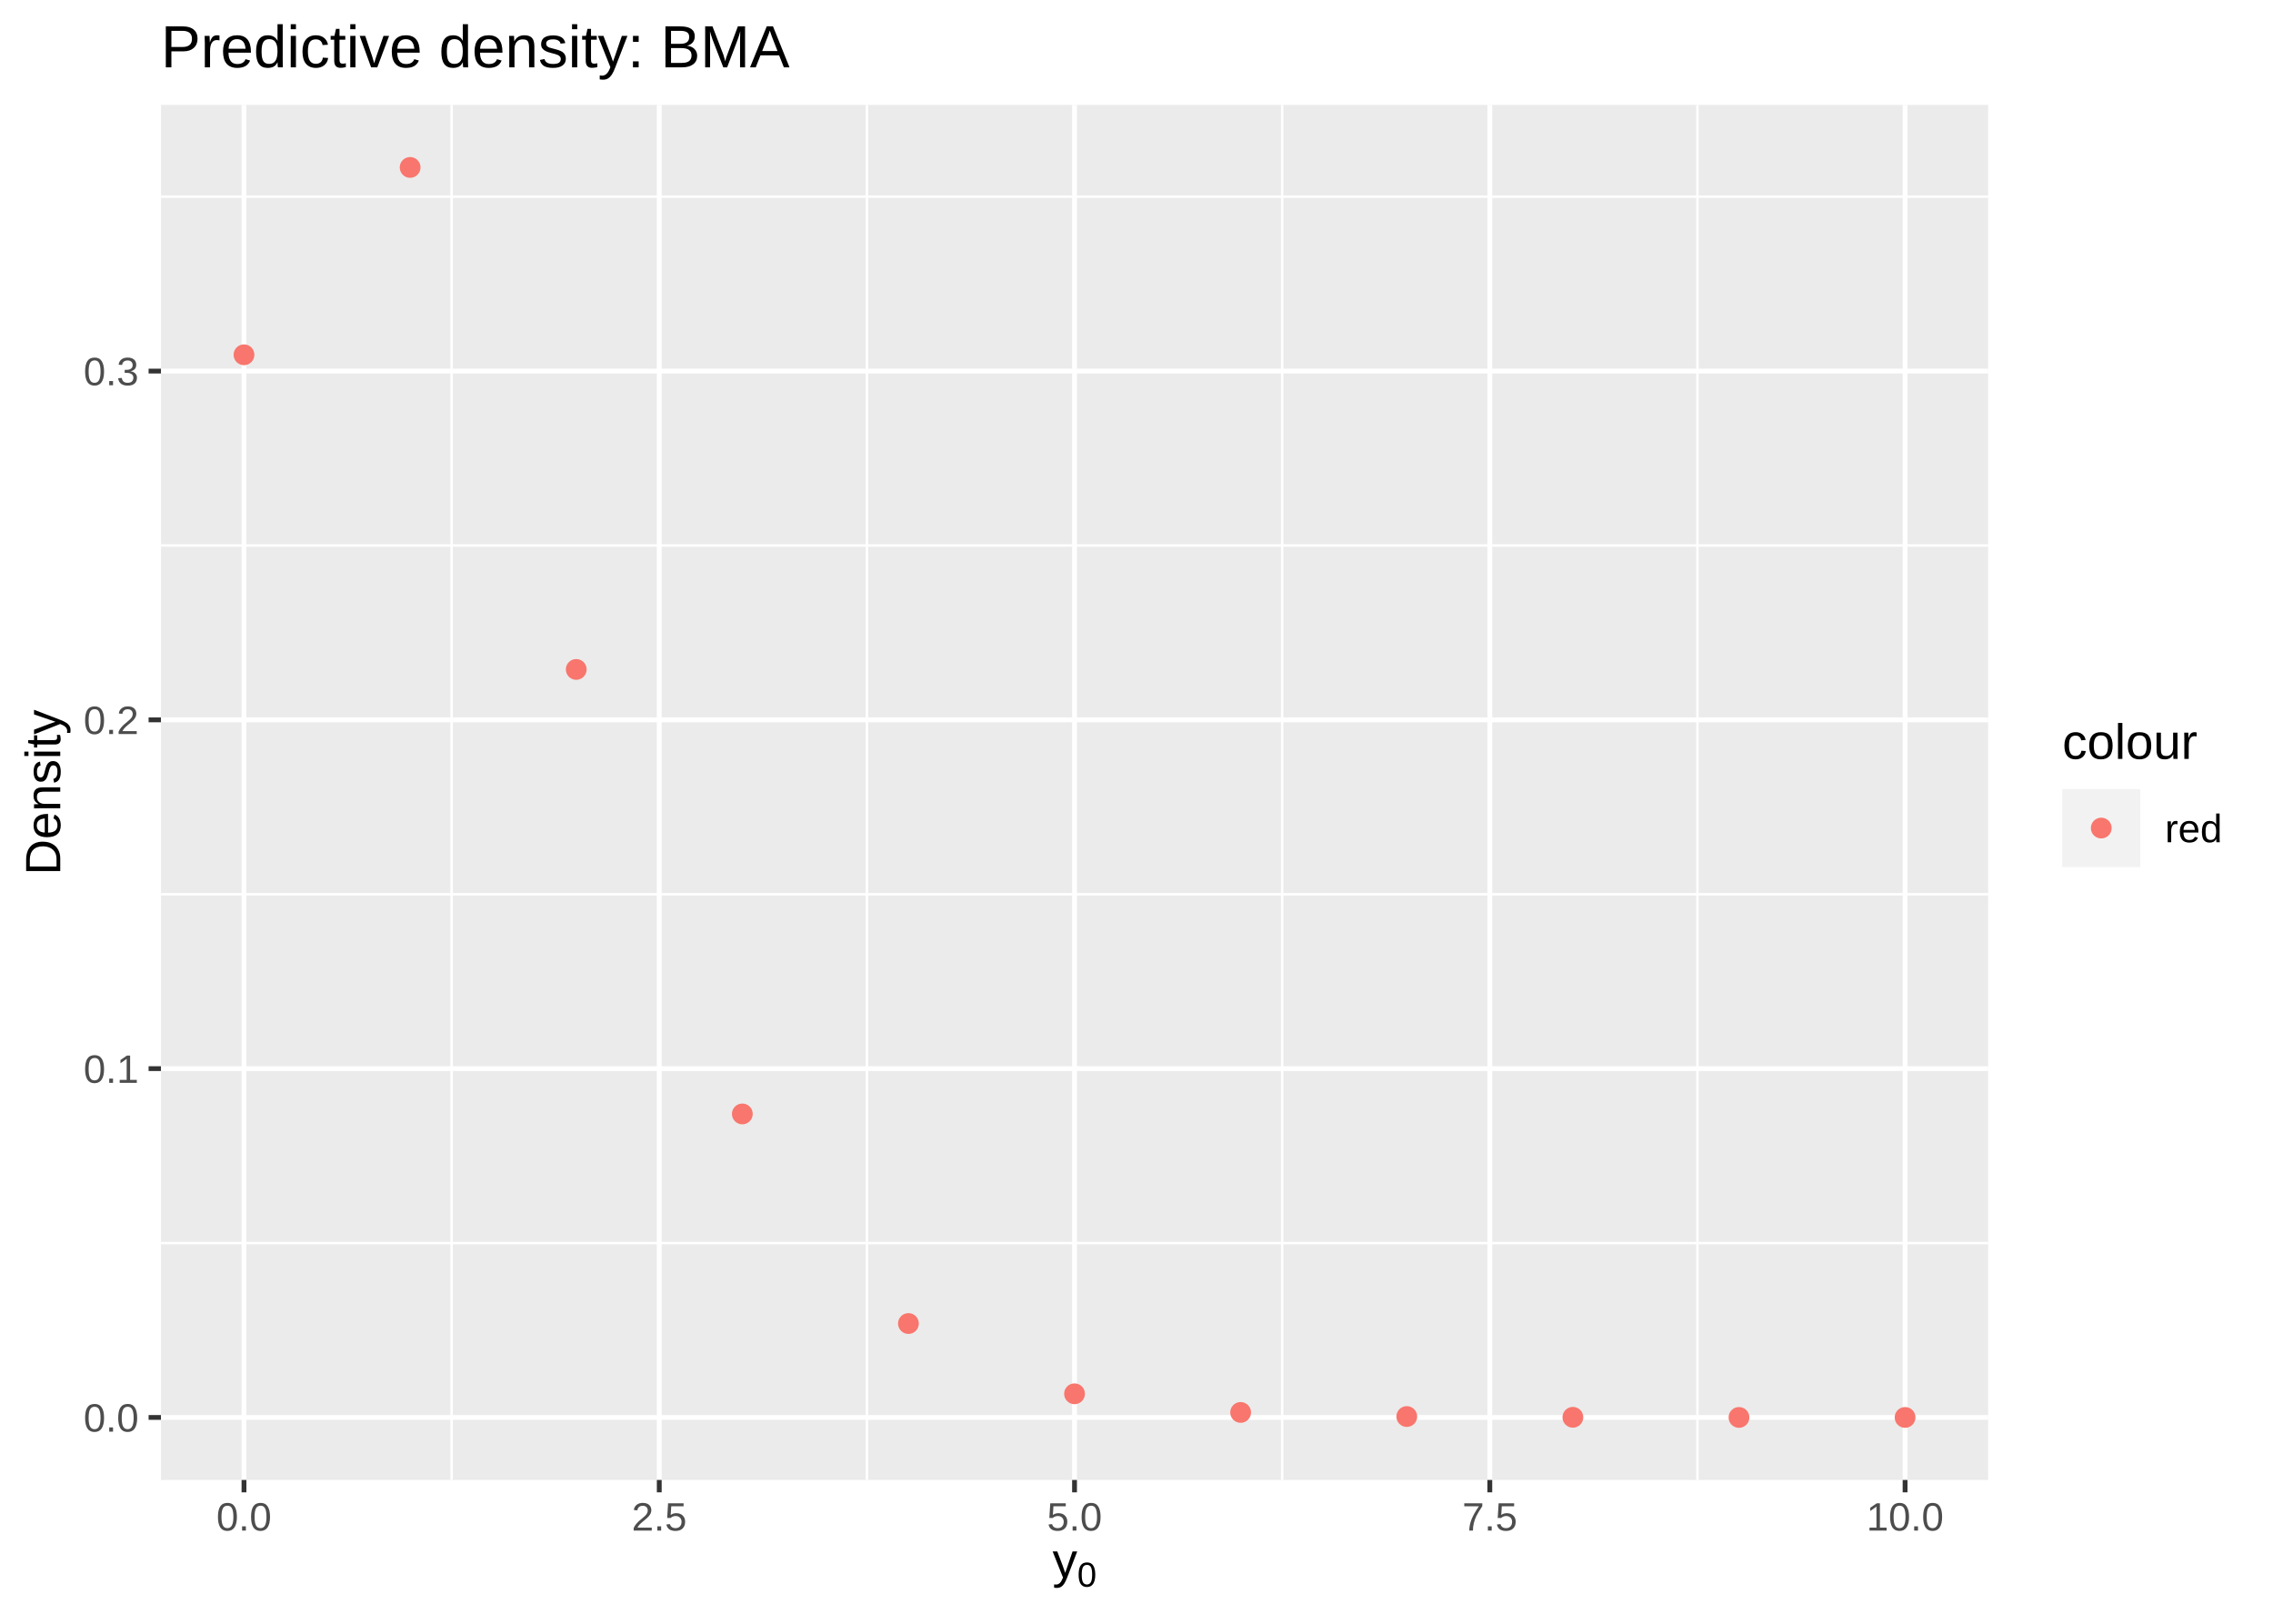
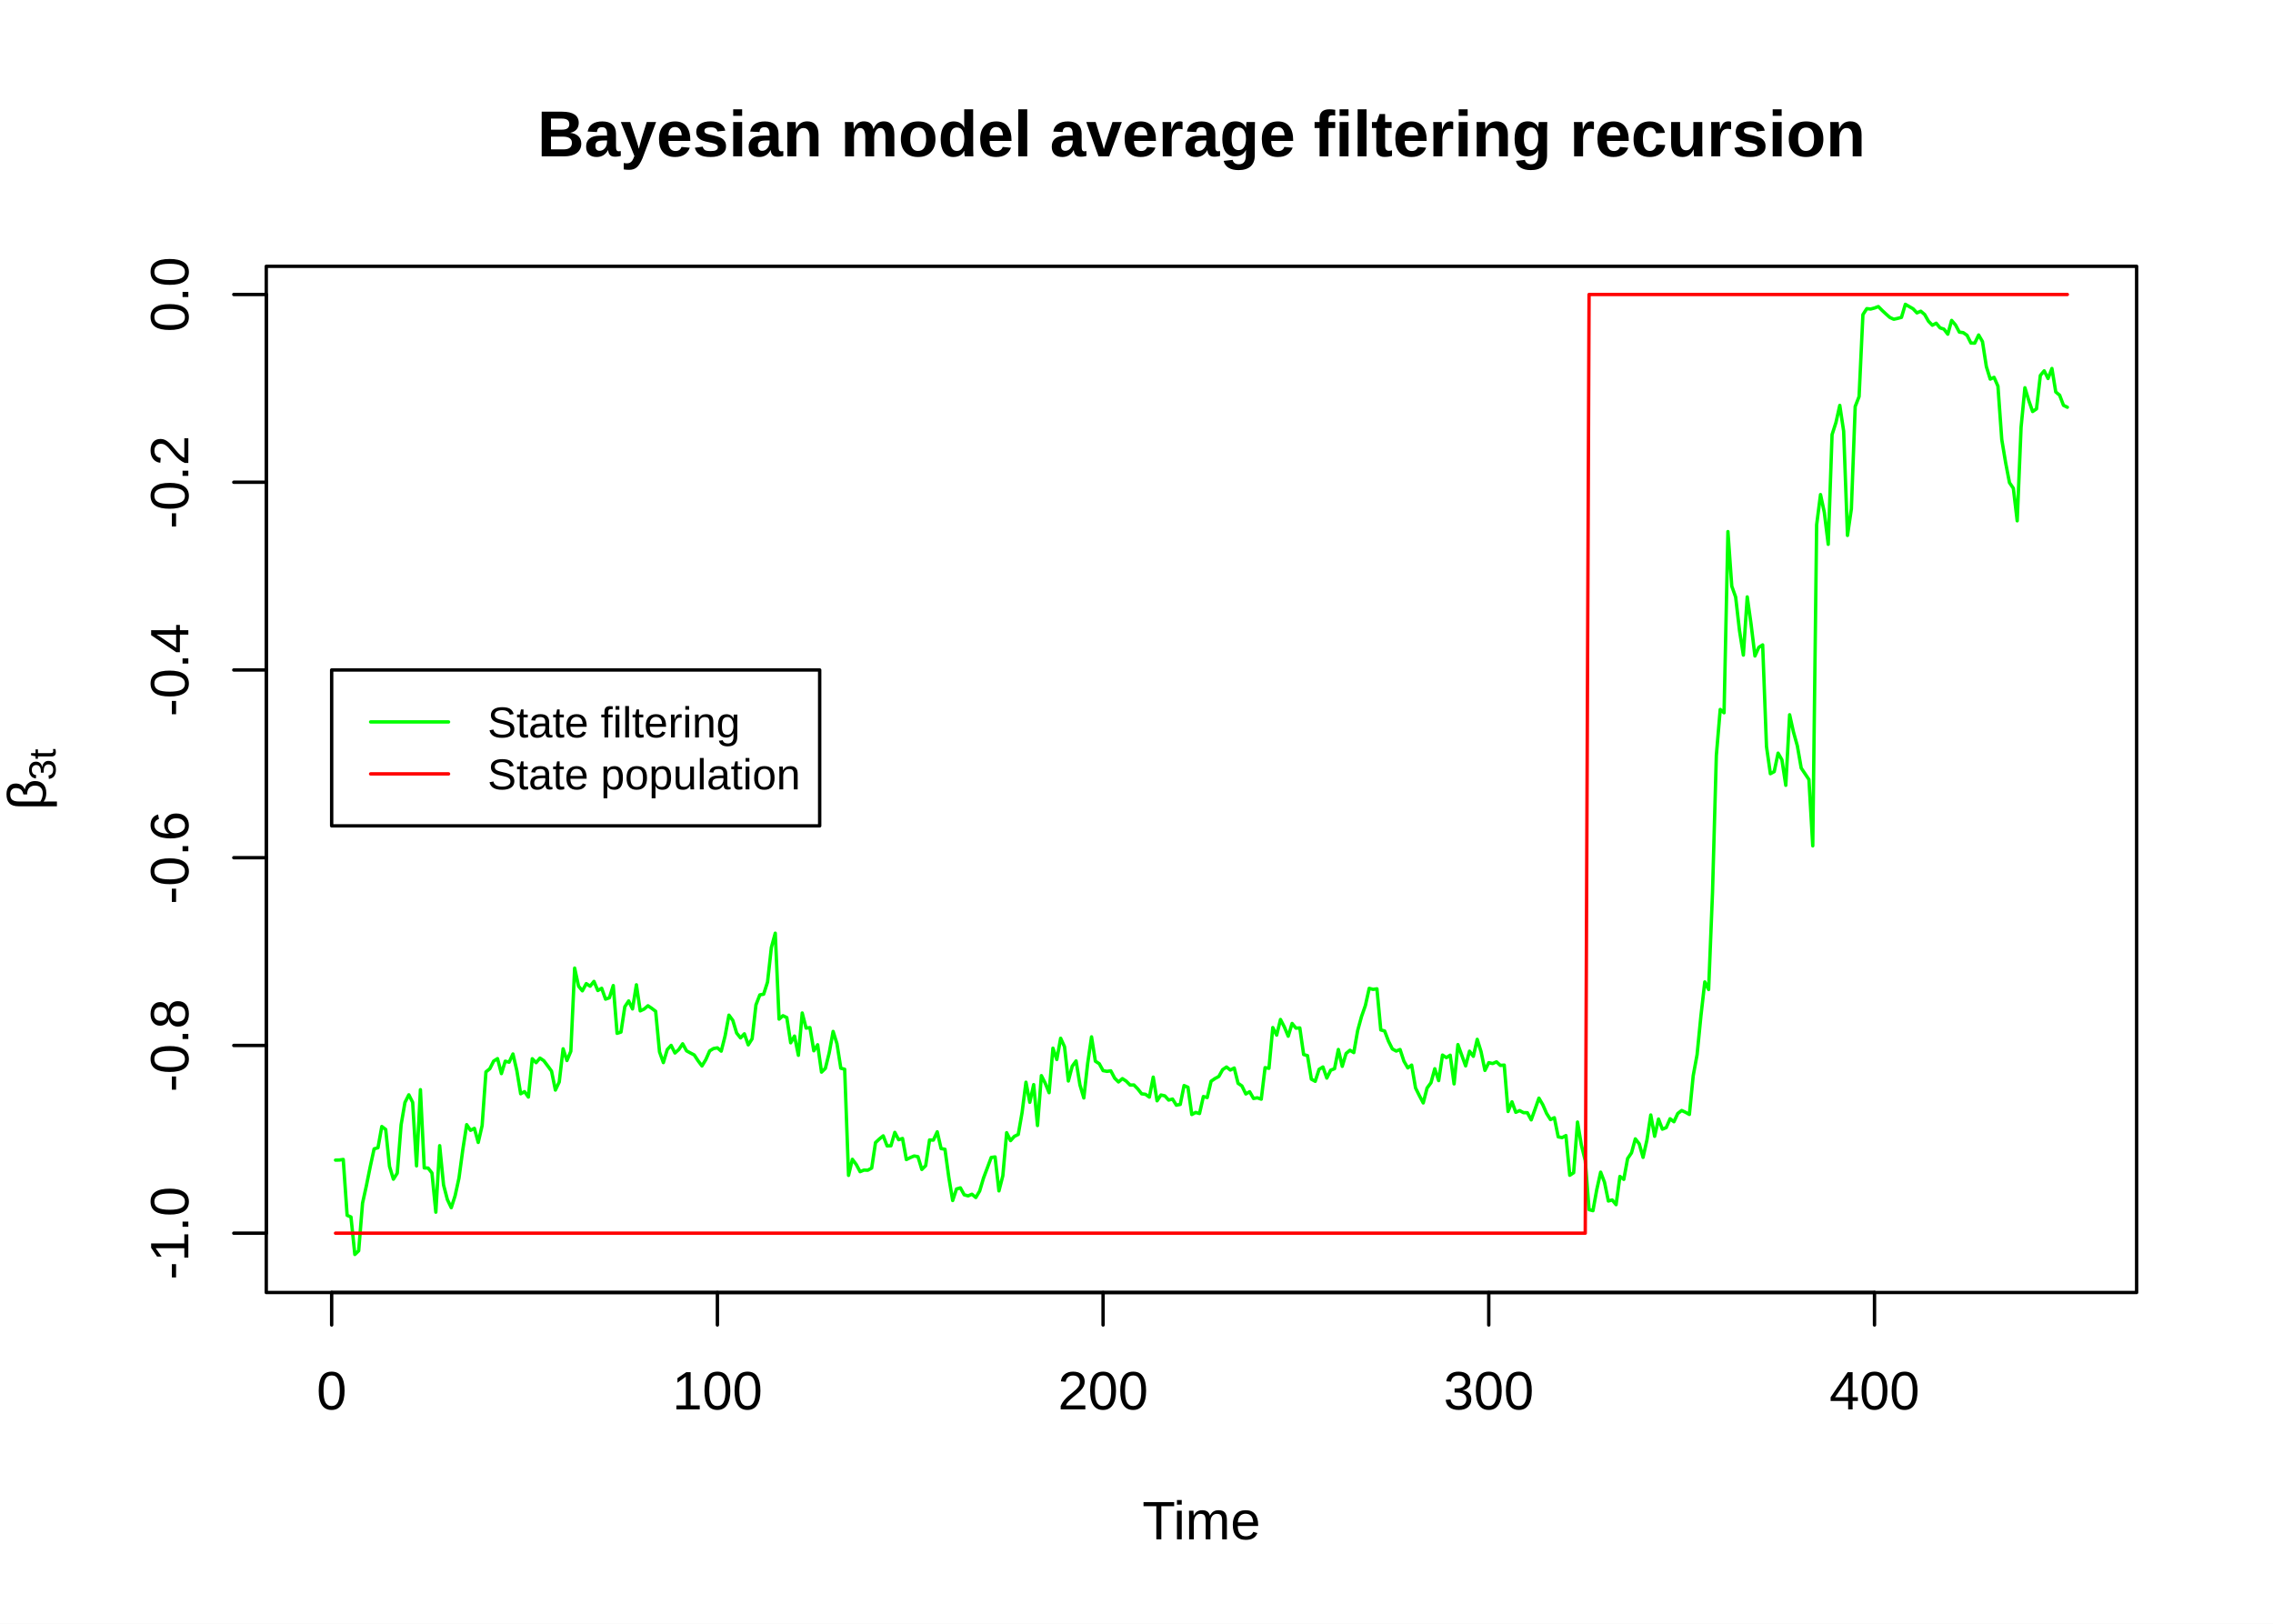
<svg xmlns="http://www.w3.org/2000/svg" class="svglite" width="504.00pt" height="360.00pt" viewBox="0 0 504.00 360.00">
  <defs>
    <style type="text/css">
    .svglite line, .svglite polyline, .svglite polygon, .svglite path, .svglite rect, .svglite circle {
      fill: none;
      stroke: #000000;
      stroke-linecap: round;
      stroke-linejoin: round;
      stroke-miterlimit: 10.00;
    }
+     .svglite text {
+       white-space: pre;
+     }
  </style>
  </defs>
  <rect width="100%" height="100%" style="stroke: none; fill: #FFFFFF;" />
  <defs>
    <clipPath id="cpMC4wMHw1MDQuMDB8MC4wMHwzNjAuMDA=">
      <rect x="0.00" y="0.00" width="504.00" height="360.00" />
    </clipPath>
  </defs>
  <g clip-path="url(#cpMC4wMHw1MDQuMDB8MC4wMHwzNjAuMDA=)">
-     <rect x="0" y="0.00" width="504.00" height="360.00" style="stroke-width: 1.07; stroke: #FFFFFF; fill: #FFFFFF;" />
-   </g>
+ </g>
  <defs>
-     <clipPath id="cpMzUuNjl8NDQwLjg0fDIzLjI3fDMyOC4xMg==">
-       <rect x="35.69" y="23.27" width="405.15" height="304.86" />
+     <clipPath id="cpNTkuMDR8NDczLjc2fDU5LjA0fDI4Ni41Ng==">
+       <rect x="59.04" y="59.04" width="414.72" height="227.52" />
    </clipPath>
  </defs>
-   <g clip-path="url(#cpMzUuNjl8NDQwLjg0fDIzLjI3fDMyOC4xMg==)">
-     <rect x="35.69" y="23.27" width="405.15" height="304.86" style="stroke-width: 1.07; stroke: none; fill: #EBEBEB;" />
-     <polyline points="35.69,275.60 440.84,275.60 " style="stroke-width: 0.53; stroke: #FFFFFF; stroke-linecap: butt;" />
-     <polyline points="35.69,198.27 440.84,198.27 " style="stroke-width: 0.53; stroke: #FFFFFF; stroke-linecap: butt;" />
-     <polyline points="35.69,120.93 440.84,120.93 " style="stroke-width: 0.53; stroke: #FFFFFF; stroke-linecap: butt;" />
-     <polyline points="35.69,43.60 440.84,43.60 " style="stroke-width: 0.53; stroke: #FFFFFF; stroke-linecap: butt;" />
-     <polyline points="100.14,328.12 100.14,23.27 " style="stroke-width: 0.53; stroke: #FFFFFF; stroke-linecap: butt;" />
-     <polyline points="192.22,328.12 192.22,23.27 " style="stroke-width: 0.53; stroke: #FFFFFF; stroke-linecap: butt;" />
-     <polyline points="284.30,328.12 284.30,23.27 " style="stroke-width: 0.53; stroke: #FFFFFF; stroke-linecap: butt;" />
-     <polyline points="376.38,328.12 376.38,23.27 " style="stroke-width: 0.53; stroke: #FFFFFF; stroke-linecap: butt;" />
-     <polyline points="35.69,314.26 440.84,314.26 " style="stroke-width: 1.07; stroke: #FFFFFF; stroke-linecap: butt;" />
-     <polyline points="35.69,236.93 440.84,236.93 " style="stroke-width: 1.07; stroke: #FFFFFF; stroke-linecap: butt;" />
-     <polyline points="35.69,159.60 440.84,159.60 " style="stroke-width: 1.07; stroke: #FFFFFF; stroke-linecap: butt;" />
-     <polyline points="35.69,82.27 440.84,82.27 " style="stroke-width: 1.07; stroke: #FFFFFF; stroke-linecap: butt;" />
-     <polyline points="54.10,328.12 54.10,23.27 " style="stroke-width: 1.07; stroke: #FFFFFF; stroke-linecap: butt;" />
-     <polyline points="146.18,328.12 146.18,23.27 " style="stroke-width: 1.07; stroke: #FFFFFF; stroke-linecap: butt;" />
-     <polyline points="238.26,328.12 238.26,23.27 " style="stroke-width: 1.07; stroke: #FFFFFF; stroke-linecap: butt;" />
-     <polyline points="330.34,328.12 330.34,23.27 " style="stroke-width: 1.07; stroke: #FFFFFF; stroke-linecap: butt;" />
-     <polyline points="422.42,328.12 422.42,23.27 " style="stroke-width: 1.07; stroke: #FFFFFF; stroke-linecap: butt;" />
-     <circle cx="54.10" cy="78.66" r="1.95" style="stroke-width: 0.71; stroke: #F8766D; fill: #F8766D;" />
-     <circle cx="90.94" cy="37.12" r="1.95" style="stroke-width: 0.71; stroke: #F8766D; fill: #F8766D;" />
-     <circle cx="127.77" cy="148.42" r="1.95" style="stroke-width: 0.71; stroke: #F8766D; fill: #F8766D;" />
-     <circle cx="164.60" cy="246.97" r="1.95" style="stroke-width: 0.71; stroke: #F8766D; fill: #F8766D;" />
-     <circle cx="201.43" cy="293.44" r="1.95" style="stroke-width: 0.71; stroke: #F8766D; fill: #F8766D;" />
-     <circle cx="238.26" cy="309.02" r="1.95" style="stroke-width: 0.71; stroke: #F8766D; fill: #F8766D;" />
-     <circle cx="275.09" cy="313.15" r="1.95" style="stroke-width: 0.71; stroke: #F8766D; fill: #F8766D;" />
-     <circle cx="311.93" cy="314.06" r="1.95" style="stroke-width: 0.71; stroke: #F8766D; fill: #F8766D;" />
-     <circle cx="348.76" cy="314.23" r="1.95" style="stroke-width: 0.71; stroke: #F8766D; fill: #F8766D;" />
-     <circle cx="385.59" cy="314.26" r="1.95" style="stroke-width: 0.71; stroke: #F8766D; fill: #F8766D;" />
-     <circle cx="422.42" cy="314.26" r="1.95" style="stroke-width: 0.71; stroke: #F8766D; fill: #F8766D;" />
+   <g clip-path="url(#cpNTkuMDR8NDczLjc2fDU5LjA0fDI4Ni41Ng==)">
+     <polyline points="74.40,257.21 75.26,257.19 76.11,257.06 76.97,269.45 77.82,269.82 78.68,278.13 79.53,277.31 80.39,266.74 81.24,262.88 82.10,258.63 82.95,254.72 83.81,254.46 84.66,249.76 85.52,250.41 86.37,258.61 87.23,261.44 88.08,260.11 88.94,249.38 89.79,244.43 90.65,242.73 91.50,244.40 92.36,258.49 93.22,241.59 94.07,258.94 94.93,258.97 95.78,260.07 96.64,268.75 97.49,254.01 98.35,262.72 99.20,265.96 100.06,267.76 100.91,265.12 101.77,261.19 102.62,254.87 103.48,249.35 104.33,250.61 105.19,250.17 106.04,253.29 106.90,249.56 107.75,237.65 108.61,236.95 109.46,235.25 110.32,234.71 111.18,238.03 112.03,235.28 112.89,235.50 113.74,233.68 114.60,237.36 115.45,242.50 116.31,242.03 117.16,243.23 118.02,234.73 118.87,235.61 119.73,234.59 120.58,235.17 121.44,236.31 122.29,237.47 123.15,241.68 124.00,239.89 124.86,232.53 125.71,235.13 126.57,233.08 127.42,214.64 128.28,218.63 129.13,219.68 129.99,218.08 130.85,218.65 131.70,217.59 132.56,219.61 133.41,219.11 134.27,221.52 135.12,221.22 135.98,218.51 136.83,229.10 137.69,228.82 138.54,223.21 139.40,221.92 140.25,223.69 141.11,218.34 141.96,224.12 142.82,223.72 143.67,222.99 144.53,223.57 145.38,224.22 146.24,233.22 147.09,235.59 147.95,232.71 148.81,231.77 149.66,233.46 150.52,232.69 151.37,231.42 152.23,232.98 153.08,233.45 153.94,233.90 154.79,235.19 155.65,236.33 156.50,234.94 157.36,232.99 158.21,232.47 159.07,232.32 159.92,233.05 160.78,229.67 161.63,225.07 162.49,226.23 163.34,229.04 164.20,230.11 165.05,229.21 165.91,231.66 166.77,230.31 167.62,222.79 168.48,220.58 169.33,220.42 170.19,217.73 171.04,210.05 171.90,206.90 172.75,225.95 173.61,225.19 174.46,225.61 175.32,231.20 176.17,229.71 177.03,233.97 177.88,224.59 178.74,227.94 179.59,227.83 180.45,232.97 181.30,231.63 182.16,237.70 183.01,236.87 183.87,233.40 184.73,228.68 185.58,231.38 186.44,236.84 187.29,237.06 188.15,260.59 189.00,257.03 189.86,258.18 190.71,259.77 191.57,259.42 192.42,259.45 193.28,258.97 194.13,253.33 194.99,252.52 195.84,251.83 196.70,254.06 197.55,254.03 198.41,251.06 199.26,252.69 200.12,252.41 200.97,257.09 201.83,256.66 202.69,256.29 203.54,256.45 204.40,259.28 205.25,258.44 206.11,252.74 206.96,252.77 207.82,250.93 208.67,254.65 209.53,254.80 210.38,260.99 211.24,266.17 212.09,263.61 212.95,263.36 213.80,264.90 214.66,265.14 215.51,264.77 216.37,265.50 217.22,264.07 218.08,261.18 218.93,258.92 219.79,256.62 220.64,256.50 221.50,264.03 222.36,260.69 223.21,251.13 224.07,252.89 224.92,251.94 225.78,251.52 226.63,246.65 227.49,239.94 228.34,244.39 229.20,240.47 230.05,249.54 230.91,238.48 231.76,240.16 232.62,242.26 233.47,232.39 234.33,234.91 235.18,230.19 236.04,232.07 236.89,239.67 237.75,236.39 238.60,235.22 239.46,240.55 240.32,243.43 241.17,235.78 242.03,229.88 242.88,235.28 243.74,235.83 244.59,237.37 245.45,237.53 246.30,237.41 247.16,239.04 248.01,239.88 248.87,239.14 249.72,239.70 250.58,240.57 251.43,240.55 252.29,241.43 253.14,242.51 254.00,242.62 254.85,243.24 255.71,238.81 256.56,244.06 257.42,242.77 258.28,242.96 259.13,243.90 259.99,243.67 260.84,245.03 261.70,244.86 262.55,240.68 263.41,241.06 264.26,247.10 265.12,246.64 265.97,246.88 266.83,243.11 267.68,243.34 268.54,239.72 269.39,239.13 270.25,238.67 271.10,237.15 271.96,236.57 272.81,237.24 273.67,236.79 274.52,240.18 275.38,240.77 276.24,242.54 277.09,242.05 277.95,243.54 278.80,243.39 279.66,243.70 280.51,236.71 281.37,236.86 282.22,227.82 283.08,229.50 283.93,226.03 284.79,227.70 285.64,229.74 286.50,226.91 287.35,227.95 288.21,227.90 289.06,233.80 289.92,234.05 290.77,239.26 291.63,239.74 292.48,237.09 293.34,236.56 294.20,239.02 295.05,237.28 295.91,236.94 296.76,232.68 297.62,236.42 298.47,233.57 299.33,232.85 300.18,233.37 301.04,228.49 301.89,225.39 302.75,222.94 303.60,219.13 304.46,219.36 305.31,219.23 306.17,228.35 307.02,228.58 307.88,230.86 308.73,232.56 309.59,233.03 310.44,232.69 311.30,235.28 312.16,236.76 313.01,236.14 313.87,241.20 314.72,242.91 315.58,244.53 316.43,241.23 317.29,240.06 318.14,236.95 319.00,239.58 319.85,233.92 320.71,234.49 321.56,233.95 322.42,240.31 323.27,231.60 324.13,233.98 324.98,236.32 325.84,233.06 326.69,234.20 327.55,230.43 328.40,233.16 329.26,237.32 330.11,235.61 330.97,235.80 331.83,235.42 332.68,236.21 333.54,236.14 334.39,246.43 335.25,244.28 336.10,246.61 336.96,246.23 337.81,246.69 338.67,246.70 339.52,248.29 340.38,245.90 341.23,243.47 342.09,244.93 342.94,246.87 343.80,248.22 344.65,247.81 345.51,252.05 346.36,252.22 347.22,251.77 348.07,260.57 348.93,260.00 349.79,248.77 350.64,253.87 351.50,257.30 352.35,268.19 353.21,268.42 354.06,263.73 354.92,259.88 355.77,262.11 356.63,266.28 357.48,266.04 358.34,267.09 359.19,260.83 360.05,261.48 360.90,256.86 361.76,255.60 362.61,252.50 363.47,253.60 364.32,256.60 365.18,252.76 366.03,247.20 366.89,251.93 367.75,248.10 368.60,250.35 369.46,250.00 370.31,248.04 371.17,248.70 372.02,246.87 372.88,246.21 373.73,246.60 374.59,247.08 375.44,238.50 376.30,233.84 377.15,225.25 378.01,217.70 378.86,219.39 379.72,197.92 380.57,167.49 381.43,157.30 382.28,158.03 383.14,117.86 383.99,129.95 384.85,132.37 385.71,139.84 386.56,145.24 387.42,132.34 388.27,138.36 389.13,145.44 389.98,143.53 390.84,142.98 391.69,165.50 392.55,171.54 393.40,171.08 394.26,166.98 395.11,168.46 395.97,174.11 396.82,158.47 397.68,162.32 398.53,165.36 399.39,170.29 400.24,171.55 401.10,172.83 401.95,187.53 402.81,116.36 403.67,109.65 404.52,113.63 405.38,120.68 406.23,96.36 407.09,93.69 407.94,89.88 408.80,95.60 409.65,118.71 410.51,112.81 411.36,90.13 412.22,87.92 413.07,69.76 413.93,68.43 414.78,68.52 415.64,68.29 416.49,67.97 417.35,68.84 418.20,69.63 419.06,70.39 419.91,70.78 420.77,70.59 421.62,70.36 422.48,67.47 423.34,67.97 424.19,68.46 425.05,69.37 425.90,69.00 426.76,69.73 427.61,71.22 428.47,72.11 429.32,71.66 430.18,72.69 431.03,72.97 431.89,74.09 432.74,71.04 433.60,72.04 434.45,73.63 435.31,73.75 436.16,74.34 437.02,76.06 437.87,76.07 438.73,74.27 439.58,75.73 440.44,81.27 441.30,84.05 442.15,83.66 443.01,85.61 443.86,97.46 444.72,102.61 445.57,107.02 446.43,108.26 447.28,115.47 448.14,94.74 448.99,85.97 449.85,88.81 450.70,91.24 451.56,90.65 452.41,83.24 453.27,82.22 454.12,83.92 454.98,81.70 455.83,86.90 456.69,87.62 457.54,89.86 458.40,90.29 " style="stroke-width: 0.75; stroke: #00FF00;" />
  </g>
  <g clip-path="url(#cpMC4wMHw1MDQuMDB8MC4wMHwzNjAuMDA=)">
-     <text x="30.76" y="317.41" text-anchor="end" style="font-size: 8.80px; fill: #4D4D4D; font-family: Arial;" textLength="12.24px" lengthAdjust="spacingAndGlyphs">0.0</text>
-     <text x="30.76" y="240.08" text-anchor="end" style="font-size: 8.80px; fill: #4D4D4D; font-family: Arial;" textLength="12.24px" lengthAdjust="spacingAndGlyphs">0.1</text>
-     <text x="30.76" y="162.75" text-anchor="end" style="font-size: 8.80px; fill: #4D4D4D; font-family: Arial;" textLength="12.24px" lengthAdjust="spacingAndGlyphs">0.2</text>
-     <text x="30.76" y="85.42" text-anchor="end" style="font-size: 8.80px; fill: #4D4D4D; font-family: Arial;" textLength="12.24px" lengthAdjust="spacingAndGlyphs">0.3</text>
-     <polyline points="32.95,314.26 35.69,314.26 " style="stroke-width: 1.07; stroke: #333333; stroke-linecap: butt;" />
-     <polyline points="32.95,236.93 35.69,236.93 " style="stroke-width: 1.07; stroke: #333333; stroke-linecap: butt;" />
-     <polyline points="32.95,159.60 35.69,159.60 " style="stroke-width: 1.07; stroke: #333333; stroke-linecap: butt;" />
-     <polyline points="32.95,82.27 35.69,82.27 " style="stroke-width: 1.07; stroke: #333333; stroke-linecap: butt;" />
-     <polyline points="54.10,330.86 54.10,328.12 " style="stroke-width: 1.07; stroke: #333333; stroke-linecap: butt;" />
-     <polyline points="146.18,330.86 146.18,328.12 " style="stroke-width: 1.07; stroke: #333333; stroke-linecap: butt;" />
-     <polyline points="238.26,330.86 238.26,328.12 " style="stroke-width: 1.07; stroke: #333333; stroke-linecap: butt;" />
-     <polyline points="330.34,330.86 330.34,328.12 " style="stroke-width: 1.07; stroke: #333333; stroke-linecap: butt;" />
-     <polyline points="422.42,330.86 422.42,328.12 " style="stroke-width: 1.07; stroke: #333333; stroke-linecap: butt;" />
-     <text x="54.10" y="339.35" text-anchor="middle" style="font-size: 8.80px; fill: #4D4D4D; font-family: Arial;" textLength="12.24px" lengthAdjust="spacingAndGlyphs">0.0</text>
-     <text x="146.18" y="339.35" text-anchor="middle" style="font-size: 8.80px; fill: #4D4D4D; font-family: Arial;" textLength="12.24px" lengthAdjust="spacingAndGlyphs">2.5</text>
-     <text x="238.26" y="339.35" text-anchor="middle" style="font-size: 8.80px; fill: #4D4D4D; font-family: Arial;" textLength="12.24px" lengthAdjust="spacingAndGlyphs">5.0</text>
-     <text x="330.34" y="339.35" text-anchor="middle" style="font-size: 8.80px; fill: #4D4D4D; font-family: Arial;" textLength="12.24px" lengthAdjust="spacingAndGlyphs">7.5</text>
-     <text x="422.42" y="339.35" text-anchor="middle" style="font-size: 8.80px; fill: #4D4D4D; font-family: Arial;" textLength="17.14px" lengthAdjust="spacingAndGlyphs">10.0</text>
-     <text x="233.37" y="349.78" style="font-size: 11.00px; font-family: Arial;" textLength="5.50px" lengthAdjust="spacingAndGlyphs">y</text>
-     <text x="238.87" y="351.78" style="font-size: 7.70px; font-family: Arial;" textLength="4.28px" lengthAdjust="spacingAndGlyphs">0</text>
-     <text transform="translate(13.36,175.69) rotate(-90)" text-anchor="middle" style="font-size: 11.00px; font-family: Arial;" textLength="36.68px" lengthAdjust="spacingAndGlyphs">Density</text>
-     <rect x="451.80" y="153.68" width="46.72" height="44.04" style="stroke-width: 1.07; stroke: none; fill: #FFFFFF;" />
-     <text x="457.28" y="168.25" style="font-size: 11.00px; font-family: Arial;" textLength="29.97px" lengthAdjust="spacingAndGlyphs">colour</text>
-     <rect x="457.28" y="174.95" width="17.28" height="17.28" style="stroke-width: 1.07; stroke: none; fill: #F2F2F2;" />
-     <circle cx="465.92" cy="183.59" r="1.95" style="stroke-width: 0.71; stroke: #F8766D; fill: #F8766D;" />
-     <text x="480.04" y="186.74" style="font-size: 8.80px; font-family: Arial;" textLength="12.72px" lengthAdjust="spacingAndGlyphs">red</text>
-     <text x="35.69" y="14.93" style="font-size: 13.20px; font-family: Arial;" textLength="139.29px" lengthAdjust="spacingAndGlyphs">Predictive density: BMA</text>
+     <line x1="73.54" y1="286.56" x2="415.64" y2="286.56" style="stroke-width: 0.75;" />
+     <line x1="73.54" y1="286.56" x2="73.54" y2="293.76" style="stroke-width: 0.75;" />
+     <line x1="159.07" y1="286.56" x2="159.07" y2="293.76" style="stroke-width: 0.75;" />
+     <line x1="244.59" y1="286.56" x2="244.59" y2="293.76" style="stroke-width: 0.75;" />
+     <line x1="330.11" y1="286.56" x2="330.11" y2="293.76" style="stroke-width: 0.75;" />
+     <line x1="415.64" y1="286.56" x2="415.64" y2="293.76" style="stroke-width: 0.75;" />
+     <text x="73.54" y="312.48" text-anchor="middle" style="font-size: 12.00px; font-family: &quot;Arial&quot;;" textLength="6.67px" lengthAdjust="spacingAndGlyphs">0</text>
+     <text x="159.07" y="312.48" text-anchor="middle" style="font-size: 12.00px; font-family: &quot;Arial&quot;;" textLength="20.02px" lengthAdjust="spacingAndGlyphs">100</text>
+     <text x="244.59" y="312.48" text-anchor="middle" style="font-size: 12.00px; font-family: &quot;Arial&quot;;" textLength="20.02px" lengthAdjust="spacingAndGlyphs">200</text>
+     <text x="330.11" y="312.48" text-anchor="middle" style="font-size: 12.00px; font-family: &quot;Arial&quot;;" textLength="20.02px" lengthAdjust="spacingAndGlyphs">300</text>
+     <text x="415.64" y="312.48" text-anchor="middle" style="font-size: 12.00px; font-family: &quot;Arial&quot;;" textLength="20.02px" lengthAdjust="spacingAndGlyphs">400</text>
+     <line x1="59.04" y1="273.41" x2="59.04" y2="65.29" style="stroke-width: 0.75;" />
+     <line x1="59.04" y1="273.41" x2="51.84" y2="273.41" style="stroke-width: 0.75;" />
+     <line x1="59.04" y1="231.79" x2="51.84" y2="231.79" style="stroke-width: 0.75;" />
+     <line x1="59.04" y1="190.16" x2="51.84" y2="190.16" style="stroke-width: 0.75;" />
+     <line x1="59.04" y1="148.54" x2="51.84" y2="148.54" style="stroke-width: 0.75;" />
+     <line x1="59.04" y1="106.92" x2="51.84" y2="106.92" style="stroke-width: 0.75;" />
+     <line x1="59.04" y1="65.29" x2="51.84" y2="65.29" style="stroke-width: 0.75;" />
+     <text transform="translate(41.76,273.41) rotate(-90)" text-anchor="middle" style="font-size: 12.00px; font-family: &quot;Arial&quot;;" textLength="20.68px" lengthAdjust="spacingAndGlyphs">-1.0</text>
+     <text transform="translate(41.76,231.79) rotate(-90)" text-anchor="middle" style="font-size: 12.00px; font-family: &quot;Arial&quot;;" textLength="20.68px" lengthAdjust="spacingAndGlyphs">-0.8</text>
+     <text transform="translate(41.76,190.16) rotate(-90)" text-anchor="middle" style="font-size: 12.00px; font-family: &quot;Arial&quot;;" textLength="20.68px" lengthAdjust="spacingAndGlyphs">-0.6</text>
+     <text transform="translate(41.76,148.54) rotate(-90)" text-anchor="middle" style="font-size: 12.00px; font-family: &quot;Arial&quot;;" textLength="20.68px" lengthAdjust="spacingAndGlyphs">-0.4</text>
+     <text transform="translate(41.76,106.92) rotate(-90)" text-anchor="middle" style="font-size: 12.00px; font-family: &quot;Arial&quot;;" textLength="20.68px" lengthAdjust="spacingAndGlyphs">-0.2</text>
+     <text transform="translate(41.76,65.29) rotate(-90)" text-anchor="middle" style="font-size: 12.00px; font-family: &quot;Arial&quot;;" textLength="16.68px" lengthAdjust="spacingAndGlyphs">0.0</text>
+     <polygon points="59.04,286.56 473.76,286.56 473.76,59.04 59.04,59.04 " style="stroke-width: 0.75;" />
+     <text x="266.40" y="34.67" text-anchor="middle" style="font-size: 14.40px; font-weight: bold; font-family: &quot;Arial&quot;;" textLength="294.36px" lengthAdjust="spacingAndGlyphs">Bayesian model average filtering recursion</text>
+     <text x="266.40" y="341.28" text-anchor="middle" style="font-size: 12.00px; font-family: &quot;Arial&quot;;" textLength="26.22px" lengthAdjust="spacingAndGlyphs">Time</text>
+     <text transform="translate(10.14,179.59) rotate(-90)" style="font-size: 12.00px; font-family: &quot;Arial&quot;;" textLength="6.57px" lengthAdjust="spacingAndGlyphs">β</text>
+     <text transform="translate(12.32,173.01) rotate(-90)" style="font-size: 8.40px; font-family: &quot;Arial&quot;;" textLength="4.67px" lengthAdjust="spacingAndGlyphs">3</text>
+     <text transform="translate(12.32,168.35) rotate(-90)" style="font-size: 8.40px; font-family: &quot;Arial&quot;;" textLength="2.33px" lengthAdjust="spacingAndGlyphs">t</text>
+   </g>
+   <g clip-path="url(#cpNTkuMDR8NDczLjc2fDU5LjA0fDI4Ni41Ng==)">
+     <polyline points="74.40,273.41 75.26,273.41 76.11,273.41 76.97,273.41 77.82,273.41 78.68,273.41 79.53,273.41 80.39,273.41 81.24,273.41 82.10,273.41 82.95,273.41 83.81,273.41 84.66,273.41 85.52,273.41 86.37,273.41 87.23,273.41 88.08,273.41 88.94,273.41 89.79,273.41 90.65,273.41 91.50,273.41 92.36,273.41 93.22,273.41 94.07,273.41 94.93,273.41 95.78,273.41 96.64,273.41 97.49,273.41 98.35,273.41 99.20,273.41 100.06,273.41 100.91,273.41 101.77,273.41 102.62,273.41 103.48,273.41 104.33,273.41 105.19,273.41 106.04,273.41 106.90,273.41 107.75,273.41 108.61,273.41 109.46,273.41 110.32,273.41 111.18,273.41 112.03,273.41 112.89,273.41 113.74,273.41 114.60,273.41 115.45,273.41 116.31,273.41 117.16,273.41 118.02,273.41 118.87,273.41 119.73,273.41 120.58,273.41 121.44,273.41 122.29,273.41 123.15,273.41 124.00,273.41 124.86,273.41 125.71,273.41 126.57,273.41 127.42,273.41 128.28,273.41 129.13,273.41 129.99,273.41 130.85,273.41 131.70,273.41 132.56,273.41 133.41,273.41 134.27,273.41 135.12,273.41 135.98,273.41 136.83,273.41 137.69,273.41 138.54,273.41 139.40,273.41 140.25,273.41 141.11,273.41 141.96,273.41 142.82,273.41 143.67,273.41 144.53,273.41 145.38,273.41 146.24,273.41 147.09,273.41 147.95,273.41 148.81,273.41 149.66,273.41 150.52,273.41 151.37,273.41 152.23,273.41 153.08,273.41 153.94,273.41 154.79,273.41 155.65,273.41 156.50,273.41 157.36,273.41 158.21,273.41 159.07,273.41 159.92,273.41 160.78,273.41 161.63,273.41 162.49,273.41 163.34,273.41 164.20,273.41 165.05,273.41 165.91,273.41 166.77,273.41 167.62,273.41 168.48,273.41 169.33,273.41 170.19,273.41 171.04,273.41 171.90,273.41 172.75,273.41 173.61,273.41 174.46,273.41 175.32,273.41 176.17,273.41 177.03,273.41 177.88,273.41 178.74,273.41 179.59,273.41 180.45,273.41 181.30,273.41 182.16,273.41 183.01,273.41 183.87,273.41 184.73,273.41 185.58,273.41 186.44,273.41 187.29,273.41 188.15,273.41 189.00,273.41 189.86,273.41 190.71,273.41 191.57,273.41 192.42,273.41 193.28,273.41 194.13,273.41 194.99,273.41 195.84,273.41 196.70,273.41 197.55,273.41 198.41,273.41 199.26,273.41 200.12,273.41 200.97,273.41 201.83,273.41 202.69,273.41 203.54,273.41 204.40,273.41 205.25,273.41 206.11,273.41 206.96,273.41 207.82,273.41 208.67,273.41 209.53,273.41 210.38,273.41 211.24,273.41 212.09,273.41 212.95,273.41 213.80,273.41 214.66,273.41 215.51,273.41 216.37,273.41 217.22,273.41 218.08,273.41 218.93,273.41 219.79,273.41 220.64,273.41 221.50,273.41 222.36,273.41 223.21,273.41 224.07,273.41 224.92,273.41 225.78,273.41 226.63,273.41 227.49,273.41 228.34,273.41 229.20,273.41 230.05,273.41 230.91,273.41 231.76,273.41 232.62,273.41 233.47,273.41 234.33,273.41 235.18,273.41 236.04,273.41 236.89,273.41 237.75,273.41 238.60,273.41 239.46,273.41 240.32,273.41 241.17,273.41 242.03,273.41 242.88,273.41 243.74,273.41 244.59,273.41 245.45,273.41 246.30,273.41 247.16,273.41 248.01,273.41 248.87,273.41 249.72,273.41 250.58,273.41 251.43,273.41 252.29,273.41 253.14,273.41 254.00,273.41 254.85,273.41 255.71,273.41 256.56,273.41 257.42,273.41 258.28,273.41 259.13,273.41 259.99,273.41 260.84,273.41 261.70,273.41 262.55,273.41 263.41,273.41 264.26,273.41 265.12,273.41 265.97,273.41 266.83,273.41 267.68,273.41 268.54,273.41 269.39,273.41 270.25,273.41 271.10,273.41 271.96,273.41 272.81,273.41 273.67,273.41 274.52,273.41 275.38,273.41 276.24,273.41 277.09,273.41 277.95,273.41 278.80,273.41 279.66,273.41 280.51,273.41 281.37,273.41 282.22,273.41 283.08,273.41 283.93,273.41 284.79,273.41 285.64,273.41 286.50,273.41 287.35,273.41 288.21,273.41 289.06,273.41 289.92,273.41 290.77,273.41 291.63,273.41 292.48,273.41 293.34,273.41 294.20,273.41 295.05,273.41 295.91,273.41 296.76,273.41 297.62,273.41 298.47,273.41 299.33,273.41 300.18,273.41 301.04,273.41 301.89,273.41 302.75,273.41 303.60,273.41 304.46,273.41 305.31,273.41 306.17,273.41 307.02,273.41 307.88,273.41 308.73,273.41 309.59,273.41 310.44,273.41 311.30,273.41 312.16,273.41 313.01,273.41 313.87,273.41 314.72,273.41 315.58,273.41 316.43,273.41 317.29,273.41 318.14,273.41 319.00,273.41 319.85,273.41 320.71,273.41 321.56,273.41 322.42,273.41 323.27,273.41 324.13,273.41 324.98,273.41 325.84,273.41 326.69,273.41 327.55,273.41 328.40,273.41 329.26,273.41 330.11,273.41 330.97,273.41 331.83,273.41 332.68,273.41 333.54,273.41 334.39,273.41 335.25,273.41 336.10,273.41 336.96,273.41 337.81,273.41 338.67,273.41 339.52,273.41 340.38,273.41 341.23,273.41 342.09,273.41 342.94,273.41 343.80,273.41 344.65,273.41 345.51,273.41 346.36,273.41 347.22,273.41 348.07,273.41 348.93,273.41 349.79,273.41 350.64,273.41 351.50,273.41 352.35,65.29 353.21,65.29 354.06,65.29 354.92,65.29 355.77,65.29 356.63,65.29 357.48,65.29 358.34,65.29 359.19,65.29 360.05,65.29 360.90,65.29 361.76,65.29 362.61,65.29 363.47,65.29 364.32,65.29 365.18,65.29 366.03,65.29 366.89,65.29 367.75,65.29 368.60,65.29 369.46,65.29 370.31,65.29 371.17,65.29 372.02,65.29 372.88,65.29 373.73,65.29 374.59,65.29 375.44,65.29 376.30,65.29 377.15,65.29 378.01,65.29 378.86,65.29 379.72,65.29 380.57,65.29 381.43,65.29 382.28,65.29 383.14,65.29 383.99,65.29 384.85,65.29 385.71,65.29 386.56,65.29 387.42,65.29 388.27,65.29 389.13,65.29 389.98,65.29 390.84,65.29 391.69,65.29 392.55,65.29 393.40,65.29 394.26,65.29 395.11,65.29 395.97,65.29 396.82,65.29 397.68,65.29 398.53,65.29 399.39,65.29 400.24,65.29 401.10,65.29 401.95,65.29 402.81,65.29 403.67,65.29 404.52,65.29 405.38,65.29 406.23,65.29 407.09,65.29 407.94,65.29 408.80,65.29 409.65,65.29 410.51,65.29 411.36,65.29 412.22,65.29 413.07,65.29 413.93,65.29 414.78,65.29 415.64,65.29 416.49,65.29 417.35,65.29 418.20,65.29 419.06,65.29 419.91,65.29 420.77,65.29 421.62,65.29 422.48,65.29 423.34,65.29 424.19,65.29 425.05,65.29 425.90,65.29 426.76,65.29 427.61,65.29 428.47,65.29 429.32,65.29 430.18,65.29 431.03,65.29 431.89,65.29 432.74,65.29 433.60,65.29 434.45,65.29 435.31,65.29 436.16,65.29 437.02,65.29 437.87,65.29 438.73,65.29 439.58,65.29 440.44,65.29 441.30,65.29 442.15,65.29 443.01,65.29 443.86,65.29 444.72,65.29 445.57,65.29 446.43,65.29 447.28,65.29 448.14,65.29 448.99,65.29 449.85,65.29 450.70,65.29 451.56,65.29 452.41,65.29 453.27,65.29 454.12,65.29 454.98,65.29 455.83,65.29 456.69,65.29 457.54,65.29 458.40,65.29 " style="stroke-width: 0.75; stroke: #FF0000;" />
+     <rect x="73.54" y="148.54" width="108.21" height="34.56" style="stroke-width: 0.75; fill: #FFFFFF;" />
+     <line x1="82.18" y1="160.06" x2="99.46" y2="160.06" style="stroke-width: 0.75; stroke: #00FF00;" />
+     <line x1="82.18" y1="171.58" x2="99.46" y2="171.58" style="stroke-width: 0.75; stroke: #FF0000;" />
+     <text x="108.10" y="163.49" style="font-size: 9.60px; font-family: &quot;Arial&quot;;" textLength="55.98px" lengthAdjust="spacingAndGlyphs">State filtering</text>
+     <text x="108.10" y="175.01" style="font-size: 9.60px; font-family: &quot;Arial&quot;;" textLength="69.33px" lengthAdjust="spacingAndGlyphs">State population</text>
  </g>
</svg>
